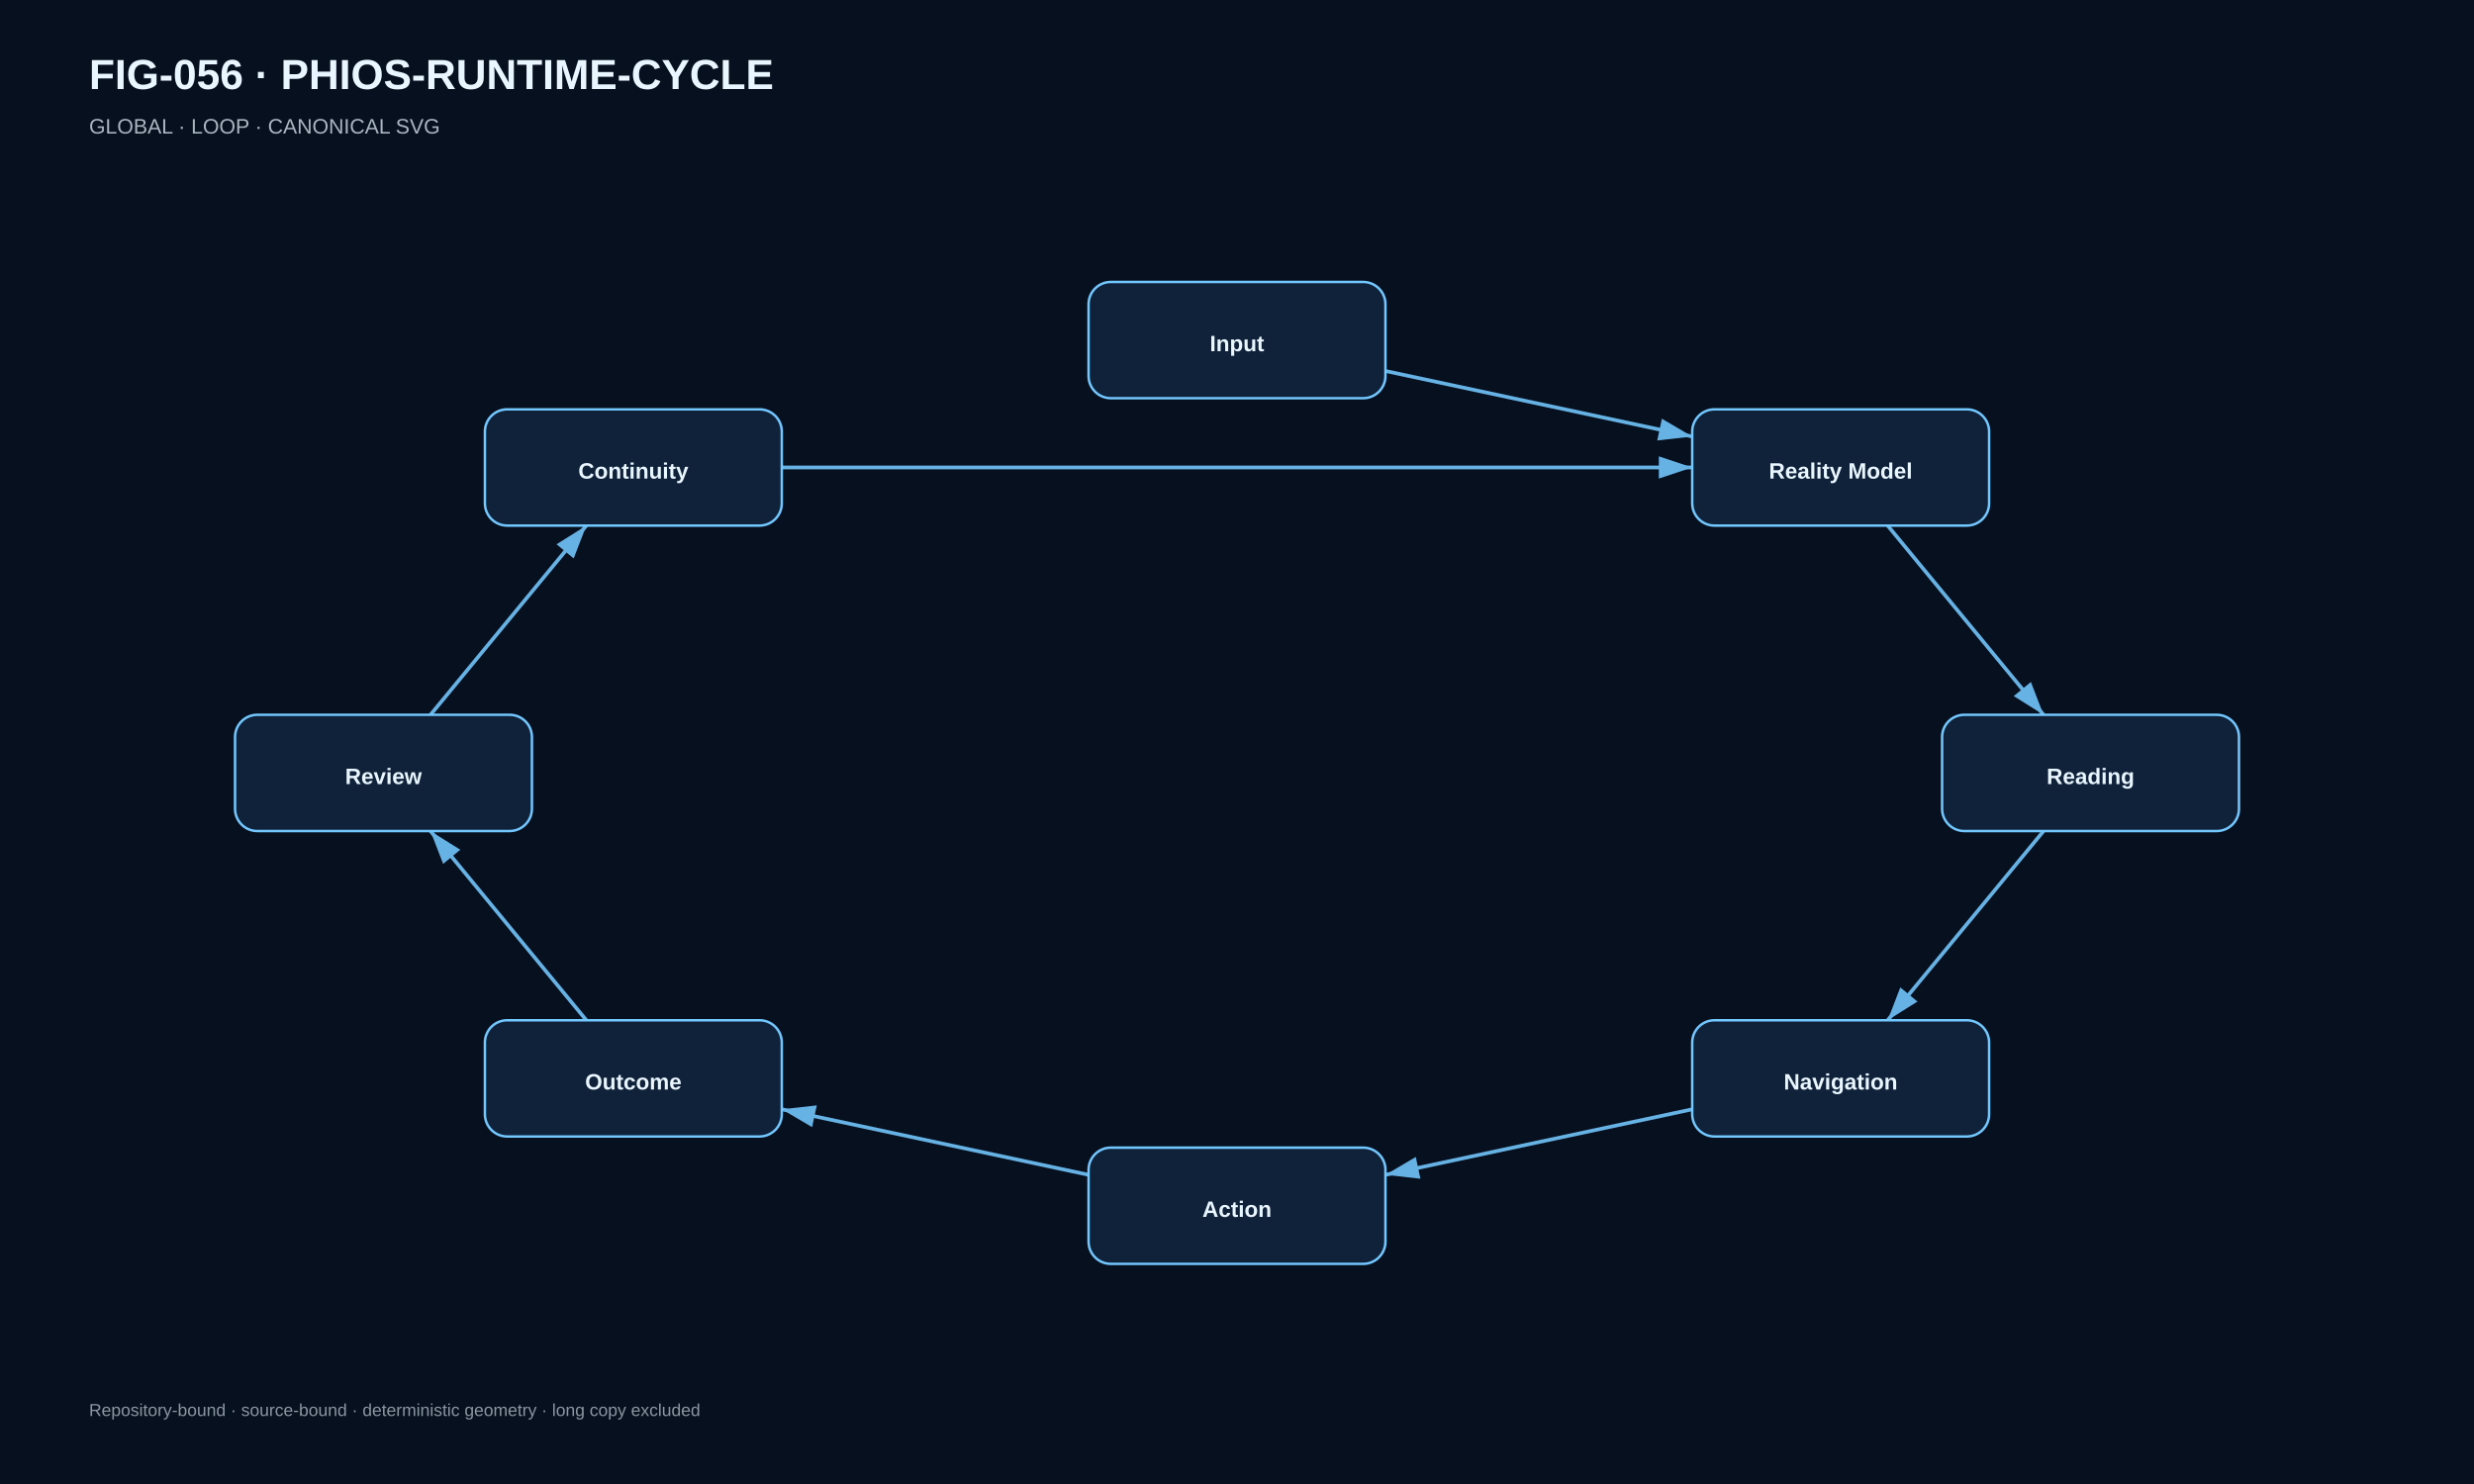
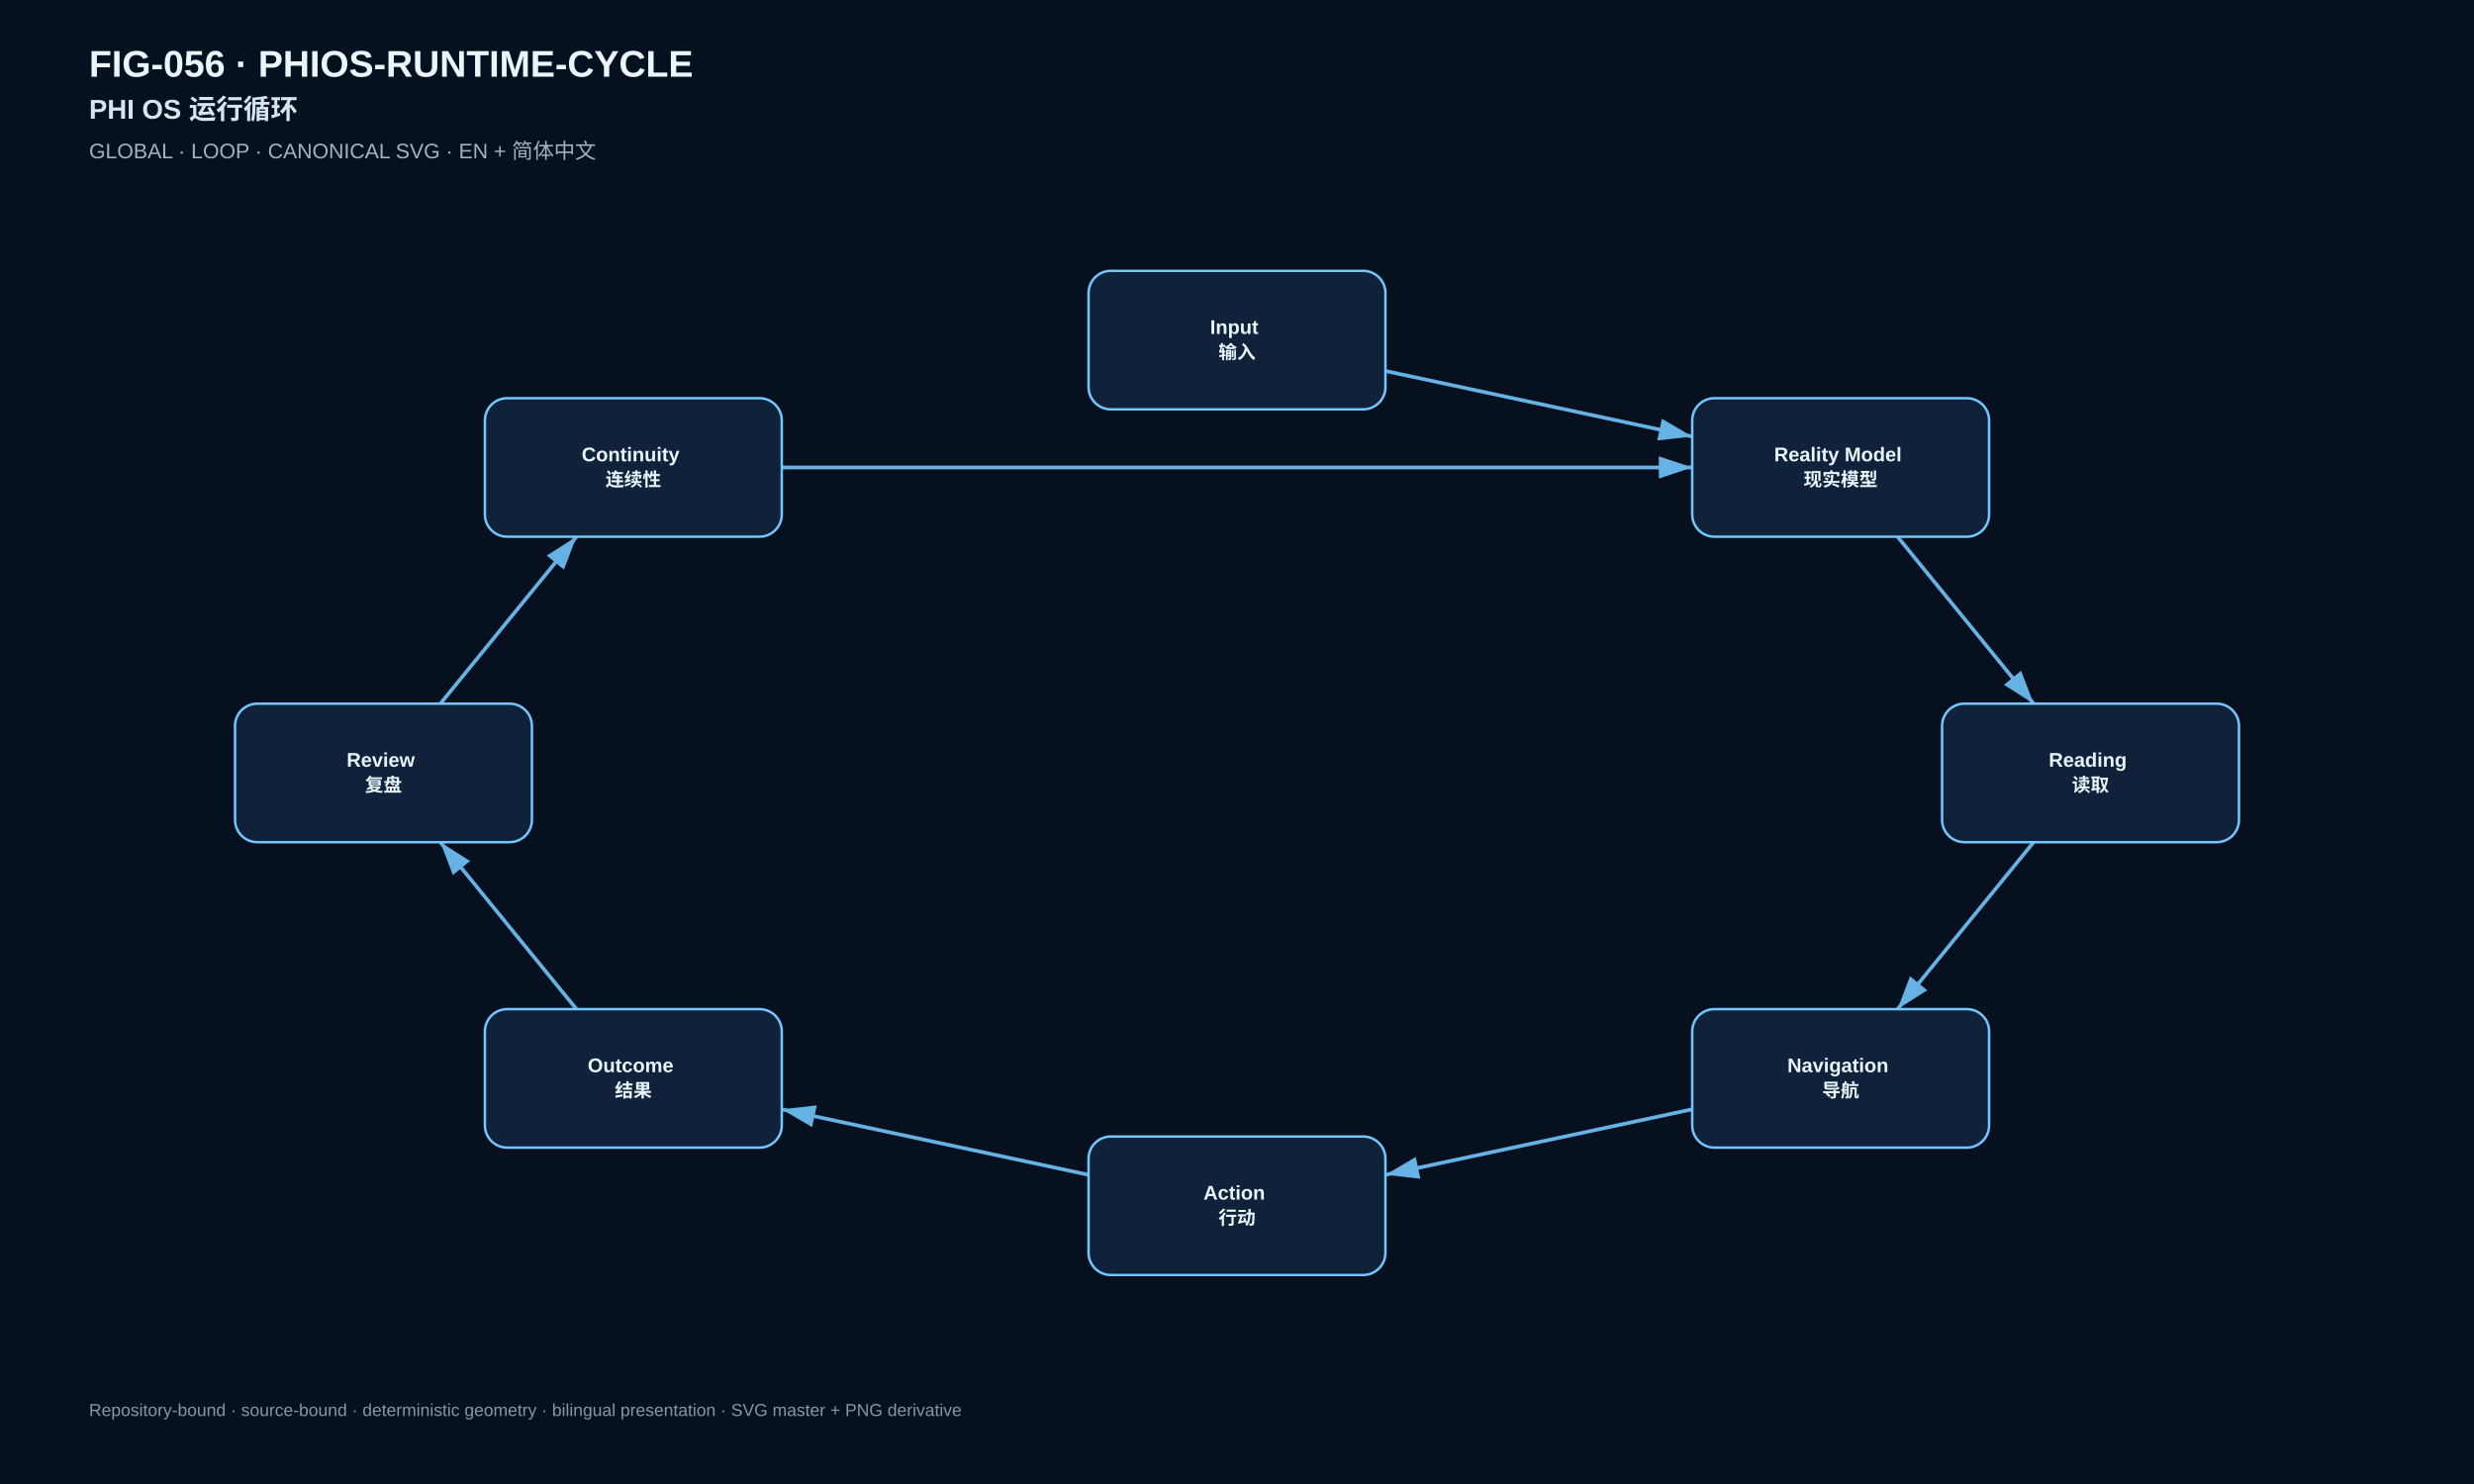
- <svg xmlns="http://www.w3.org/2000/svg" viewBox="0 0 2000 1200" width="2000" height="1200" data-figure-id="FIG-056" data-renderer-version="FIG-RENDERER-1.0.0" data-style-version="FIG-STYLE-1.0.0">
+ <svg xmlns="http://www.w3.org/2000/svg" viewBox="0 0 2000 1200" width="2000" height="1200" data-figure-id="FIG-056" data-renderer-version="FIG-RENDERER-1.1.0" data-style-version="FIG-STYLE-1.1.0" data-presentation-locales="en,zh-Hans">
  <defs>
    <marker id="arrow" markerWidth="10" markerHeight="10" refX="9" refY="3" orient="auto" markerUnits="strokeWidth">
      <path d="M0,0 L0,6 L9,3 z" fill="#72c7ff" />
    </marker>
  </defs>
  <rect width="100%" height="100%" fill="#07101f" />
-   <text x="72" y="72" fill="#e9f6ff" font-family="Arial, Helvetica, sans-serif" font-size="34" font-weight="700">FIG-056 · PHIOS-RUNTIME-CYCLE</text>
-   <text x="72" y="108" fill="#e9f6ff" opacity="0.72" font-family="Arial, Helvetica, sans-serif" font-size="17">GLOBAL · LOOP · CANONICAL SVG</text>
+   <text x="72" y="62" fill="#e9f6ff" font-family="Arial, 'Noto Sans CJK SC', 'Microsoft YaHei', sans-serif" font-size="30" font-weight="700">FIG-056 · PHIOS-RUNTIME-CYCLE</text>
+   <text x="72" y="96" fill="#e9f6ff" opacity="0.92" font-family="Arial, 'Noto Sans CJK SC', 'Microsoft YaHei', sans-serif" font-size="22" font-weight="600" data-localized-title="zh-Hans">PHI OS 运行循环</text>
+   <text x="72" y="128" fill="#e9f6ff" opacity="0.70" font-family="Arial, 'Noto Sans CJK SC', 'Microsoft YaHei', sans-serif" font-size="17">GLOBAL · LOOP · CANONICAL SVG · EN + 简体中文</text>
  <g id="edge-FIG-056-E01" data-from="FIG-056-N01" data-to="FIG-056-N02" data-relation="INITIALIZES">
    <path d="M 1120 300 L 1368 353" fill="none" stroke="#72c7ff" stroke-width="3" stroke-linejoin="round" marker-end="url(#arrow)" opacity="0.88" />
  </g>
  <g id="edge-FIG-056-E02" data-from="FIG-056-N02" data-to="FIG-056-N03" data-relation="READ_BY">
-     <path d="M 1526 425 L 1652 578" fill="none" stroke="#72c7ff" stroke-width="3" stroke-linejoin="round" marker-end="url(#arrow)" opacity="0.88" />
+     <path d="M 1534 434 L 1644 569" fill="none" stroke="#72c7ff" stroke-width="3" stroke-linejoin="round" marker-end="url(#arrow)" opacity="0.88" />
  </g>
  <g id="edge-FIG-056-E03" data-from="FIG-056-N03" data-to="FIG-056-N04" data-relation="SUPPORTS">
-     <path d="M 1652 672 L 1526 825" fill="none" stroke="#72c7ff" stroke-width="3" stroke-linejoin="round" marker-end="url(#arrow)" opacity="0.88" />
+     <path d="M 1644 681 L 1534 816" fill="none" stroke="#72c7ff" stroke-width="3" stroke-linejoin="round" marker-end="url(#arrow)" opacity="0.88" />
  </g>
  <g id="edge-FIG-056-E04" data-from="FIG-056-N04" data-to="FIG-056-N05" data-relation="GUIDES">
    <path d="M 1368 897 L 1120 950" fill="none" stroke="#72c7ff" stroke-width="3" stroke-linejoin="round" marker-end="url(#arrow)" opacity="0.88" />
  </g>
  <g id="edge-FIG-056-E05" data-from="FIG-056-N05" data-to="FIG-056-N06" data-relation="PRODUCES">
    <path d="M 880 950 L 632 897" fill="none" stroke="#72c7ff" stroke-width="3" stroke-linejoin="round" marker-end="url(#arrow)" opacity="0.88" />
  </g>
  <g id="edge-FIG-056-E06" data-from="FIG-056-N06" data-to="FIG-056-N07" data-relation="REVIEWED_BY">
-     <path d="M 474 825 L 348 672" fill="none" stroke="#72c7ff" stroke-width="3" stroke-linejoin="round" marker-end="url(#arrow)" opacity="0.88" />
+     <path d="M 466 816 L 356 681" fill="none" stroke="#72c7ff" stroke-width="3" stroke-linejoin="round" marker-end="url(#arrow)" opacity="0.88" />
  </g>
  <g id="edge-FIG-056-E07" data-from="FIG-056-N07" data-to="FIG-056-N08" data-relation="CONTINUES">
-     <path d="M 348 578 L 474 425" fill="none" stroke="#72c7ff" stroke-width="3" stroke-linejoin="round" marker-end="url(#arrow)" opacity="0.88" />
+     <path d="M 356 569 L 466 434" fill="none" stroke="#72c7ff" stroke-width="3" stroke-linejoin="round" marker-end="url(#arrow)" opacity="0.88" />
  </g>
  <g id="edge-FIG-056-E08" data-from="FIG-056-N08" data-to="FIG-056-N02" data-relation="NEXT_REALITY_VERSION">
    <path d="M 632 378 L 1368 378" fill="none" stroke="#72c7ff" stroke-width="3" stroke-linejoin="round" marker-end="url(#arrow)" opacity="0.88" />
  </g>
-   <g id="node-FIG-056-N01" data-figure-node="FIG-056-N01" data-semantic-key="INPUT">
-     <rect x="880" y="228" width="240" height="94" rx="18" fill="#10223a" stroke="#72c7ff" stroke-width="2" />
-     <text x="1000" y="284" text-anchor="middle" fill="#e9f6ff" font-family="Arial, Helvetica, sans-serif" font-size="18" font-weight="700">
+   <g id="node-FIG-056-N01" data-figure-node="FIG-056-N01" data-semantic-key="INPUT" data-canonical-label="Input" data-localized-label="输入">
+     <rect x="880" y="219" width="240" height="112" rx="18" fill="#10223a" stroke="#72c7ff" stroke-width="2" />
+     <text x="1000" y="270" text-anchor="middle" fill="#e9f6ff" font-family="Arial, 'Noto Sans CJK SC', 'Microsoft YaHei', sans-serif" font-size="16" font-weight="700">
      <tspan x="1000" dy="0">Input</tspan>
+       <tspan x="1000" dy="20" font-size="15" font-weight="600" opacity="0.86">输入</tspan>
    </text>
  </g>
-   <g id="node-FIG-056-N02" data-figure-node="FIG-056-N02" data-semantic-key="REALITY_MODEL">
-     <rect x="1368" y="331" width="240" height="94" rx="18" fill="#10223a" stroke="#72c7ff" stroke-width="2" />
-     <text x="1488" y="387" text-anchor="middle" fill="#e9f6ff" font-family="Arial, Helvetica, sans-serif" font-size="18" font-weight="700">
+   <g id="node-FIG-056-N02" data-figure-node="FIG-056-N02" data-semantic-key="REALITY_MODEL" data-canonical-label="Reality Model" data-localized-label="现实模型">
+     <rect x="1368" y="322" width="240" height="112" rx="18" fill="#10223a" stroke="#72c7ff" stroke-width="2" />
+     <text x="1488" y="373" text-anchor="middle" fill="#e9f6ff" font-family="Arial, 'Noto Sans CJK SC', 'Microsoft YaHei', sans-serif" font-size="16" font-weight="700">
      <tspan x="1488" dy="0">Reality Model</tspan>
+       <tspan x="1488" dy="20" font-size="15" font-weight="600" opacity="0.86">现实模型</tspan>
    </text>
  </g>
-   <g id="node-FIG-056-N03" data-figure-node="FIG-056-N03" data-semantic-key="READING">
-     <rect x="1570" y="578" width="240" height="94" rx="18" fill="#10223a" stroke="#72c7ff" stroke-width="2" />
-     <text x="1690" y="634" text-anchor="middle" fill="#e9f6ff" font-family="Arial, Helvetica, sans-serif" font-size="18" font-weight="700">
+   <g id="node-FIG-056-N03" data-figure-node="FIG-056-N03" data-semantic-key="READING" data-canonical-label="Reading" data-localized-label="读取">
+     <rect x="1570" y="569" width="240" height="112" rx="18" fill="#10223a" stroke="#72c7ff" stroke-width="2" />
+     <text x="1690" y="620" text-anchor="middle" fill="#e9f6ff" font-family="Arial, 'Noto Sans CJK SC', 'Microsoft YaHei', sans-serif" font-size="16" font-weight="700">
      <tspan x="1690" dy="0">Reading</tspan>
+       <tspan x="1690" dy="20" font-size="15" font-weight="600" opacity="0.86">读取</tspan>
    </text>
  </g>
-   <g id="node-FIG-056-N04" data-figure-node="FIG-056-N04" data-semantic-key="NAVIGATION">
-     <rect x="1368" y="825" width="240" height="94" rx="18" fill="#10223a" stroke="#72c7ff" stroke-width="2" />
-     <text x="1488" y="881" text-anchor="middle" fill="#e9f6ff" font-family="Arial, Helvetica, sans-serif" font-size="18" font-weight="700">
+   <g id="node-FIG-056-N04" data-figure-node="FIG-056-N04" data-semantic-key="NAVIGATION" data-canonical-label="Navigation" data-localized-label="导航">
+     <rect x="1368" y="816" width="240" height="112" rx="18" fill="#10223a" stroke="#72c7ff" stroke-width="2" />
+     <text x="1488" y="867" text-anchor="middle" fill="#e9f6ff" font-family="Arial, 'Noto Sans CJK SC', 'Microsoft YaHei', sans-serif" font-size="16" font-weight="700">
      <tspan x="1488" dy="0">Navigation</tspan>
+       <tspan x="1488" dy="20" font-size="15" font-weight="600" opacity="0.86">导航</tspan>
    </text>
  </g>
-   <g id="node-FIG-056-N05" data-figure-node="FIG-056-N05" data-semantic-key="ACTION">
-     <rect x="880" y="928" width="240" height="94" rx="18" fill="#10223a" stroke="#72c7ff" stroke-width="2" />
-     <text x="1000" y="984" text-anchor="middle" fill="#e9f6ff" font-family="Arial, Helvetica, sans-serif" font-size="18" font-weight="700">
+   <g id="node-FIG-056-N05" data-figure-node="FIG-056-N05" data-semantic-key="ACTION" data-canonical-label="Action" data-localized-label="行动">
+     <rect x="880" y="919" width="240" height="112" rx="18" fill="#10223a" stroke="#72c7ff" stroke-width="2" />
+     <text x="1000" y="970" text-anchor="middle" fill="#e9f6ff" font-family="Arial, 'Noto Sans CJK SC', 'Microsoft YaHei', sans-serif" font-size="16" font-weight="700">
      <tspan x="1000" dy="0">Action</tspan>
+       <tspan x="1000" dy="20" font-size="15" font-weight="600" opacity="0.86">行动</tspan>
    </text>
  </g>
-   <g id="node-FIG-056-N06" data-figure-node="FIG-056-N06" data-semantic-key="OUTCOME">
-     <rect x="392" y="825" width="240" height="94" rx="18" fill="#10223a" stroke="#72c7ff" stroke-width="2" />
-     <text x="512" y="881" text-anchor="middle" fill="#e9f6ff" font-family="Arial, Helvetica, sans-serif" font-size="18" font-weight="700">
+   <g id="node-FIG-056-N06" data-figure-node="FIG-056-N06" data-semantic-key="OUTCOME" data-canonical-label="Outcome" data-localized-label="结果">
+     <rect x="392" y="816" width="240" height="112" rx="18" fill="#10223a" stroke="#72c7ff" stroke-width="2" />
+     <text x="512" y="867" text-anchor="middle" fill="#e9f6ff" font-family="Arial, 'Noto Sans CJK SC', 'Microsoft YaHei', sans-serif" font-size="16" font-weight="700">
      <tspan x="512" dy="0">Outcome</tspan>
+       <tspan x="512" dy="20" font-size="15" font-weight="600" opacity="0.86">结果</tspan>
    </text>
  </g>
-   <g id="node-FIG-056-N07" data-figure-node="FIG-056-N07" data-semantic-key="REVIEW">
-     <rect x="190" y="578" width="240" height="94" rx="18" fill="#10223a" stroke="#72c7ff" stroke-width="2" />
-     <text x="310" y="634" text-anchor="middle" fill="#e9f6ff" font-family="Arial, Helvetica, sans-serif" font-size="18" font-weight="700">
+   <g id="node-FIG-056-N07" data-figure-node="FIG-056-N07" data-semantic-key="REVIEW" data-canonical-label="Review" data-localized-label="复盘">
+     <rect x="190" y="569" width="240" height="112" rx="18" fill="#10223a" stroke="#72c7ff" stroke-width="2" />
+     <text x="310" y="620" text-anchor="middle" fill="#e9f6ff" font-family="Arial, 'Noto Sans CJK SC', 'Microsoft YaHei', sans-serif" font-size="16" font-weight="700">
      <tspan x="310" dy="0">Review</tspan>
+       <tspan x="310" dy="20" font-size="15" font-weight="600" opacity="0.86">复盘</tspan>
    </text>
  </g>
-   <g id="node-FIG-056-N08" data-figure-node="FIG-056-N08" data-semantic-key="CONTINUITY">
-     <rect x="392" y="331" width="240" height="94" rx="18" fill="#10223a" stroke="#72c7ff" stroke-width="2" />
-     <text x="512" y="387" text-anchor="middle" fill="#e9f6ff" font-family="Arial, Helvetica, sans-serif" font-size="18" font-weight="700">
+   <g id="node-FIG-056-N08" data-figure-node="FIG-056-N08" data-semantic-key="CONTINUITY" data-canonical-label="Continuity" data-localized-label="连续性">
+     <rect x="392" y="322" width="240" height="112" rx="18" fill="#10223a" stroke="#72c7ff" stroke-width="2" />
+     <text x="512" y="373" text-anchor="middle" fill="#e9f6ff" font-family="Arial, 'Noto Sans CJK SC', 'Microsoft YaHei', sans-serif" font-size="16" font-weight="700">
      <tspan x="512" dy="0">Continuity</tspan>
+       <tspan x="512" dy="20" font-size="15" font-weight="600" opacity="0.86">连续性</tspan>
    </text>
  </g>
-   <text x="72" y="1145" fill="#e9f6ff" opacity="0.58" font-family="Arial, Helvetica, sans-serif" font-size="14">Repository-bound · source-bound · deterministic geometry · long copy excluded</text>
+   <text x="72" y="1145" fill="#e9f6ff" opacity="0.58" font-family="Arial, 'Noto Sans CJK SC', 'Microsoft YaHei', sans-serif" font-size="14">Repository-bound · source-bound · deterministic geometry · bilingual presentation · SVG master + PNG derivative</text>
</svg>
